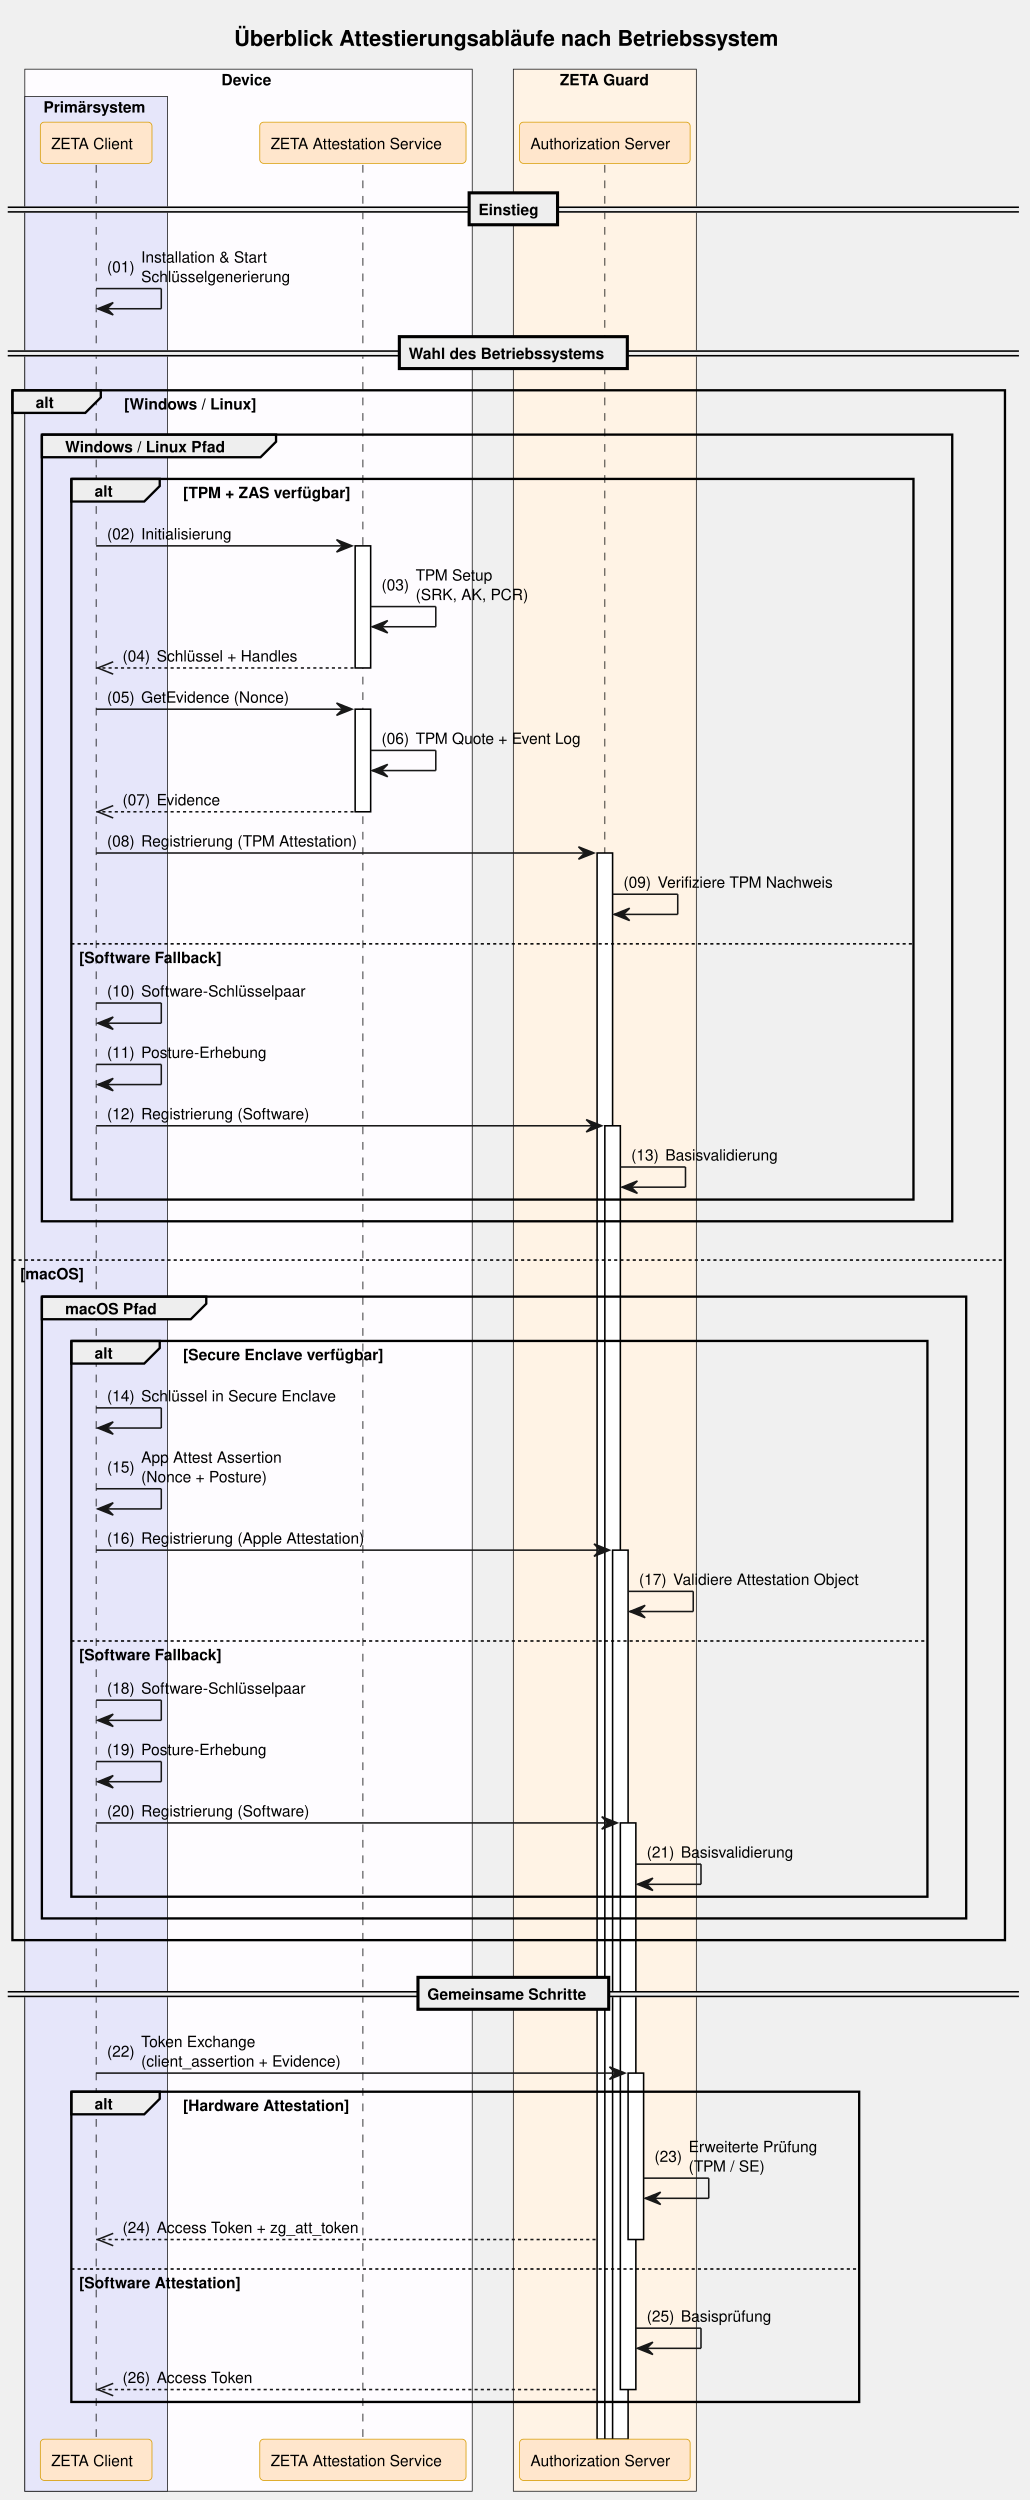
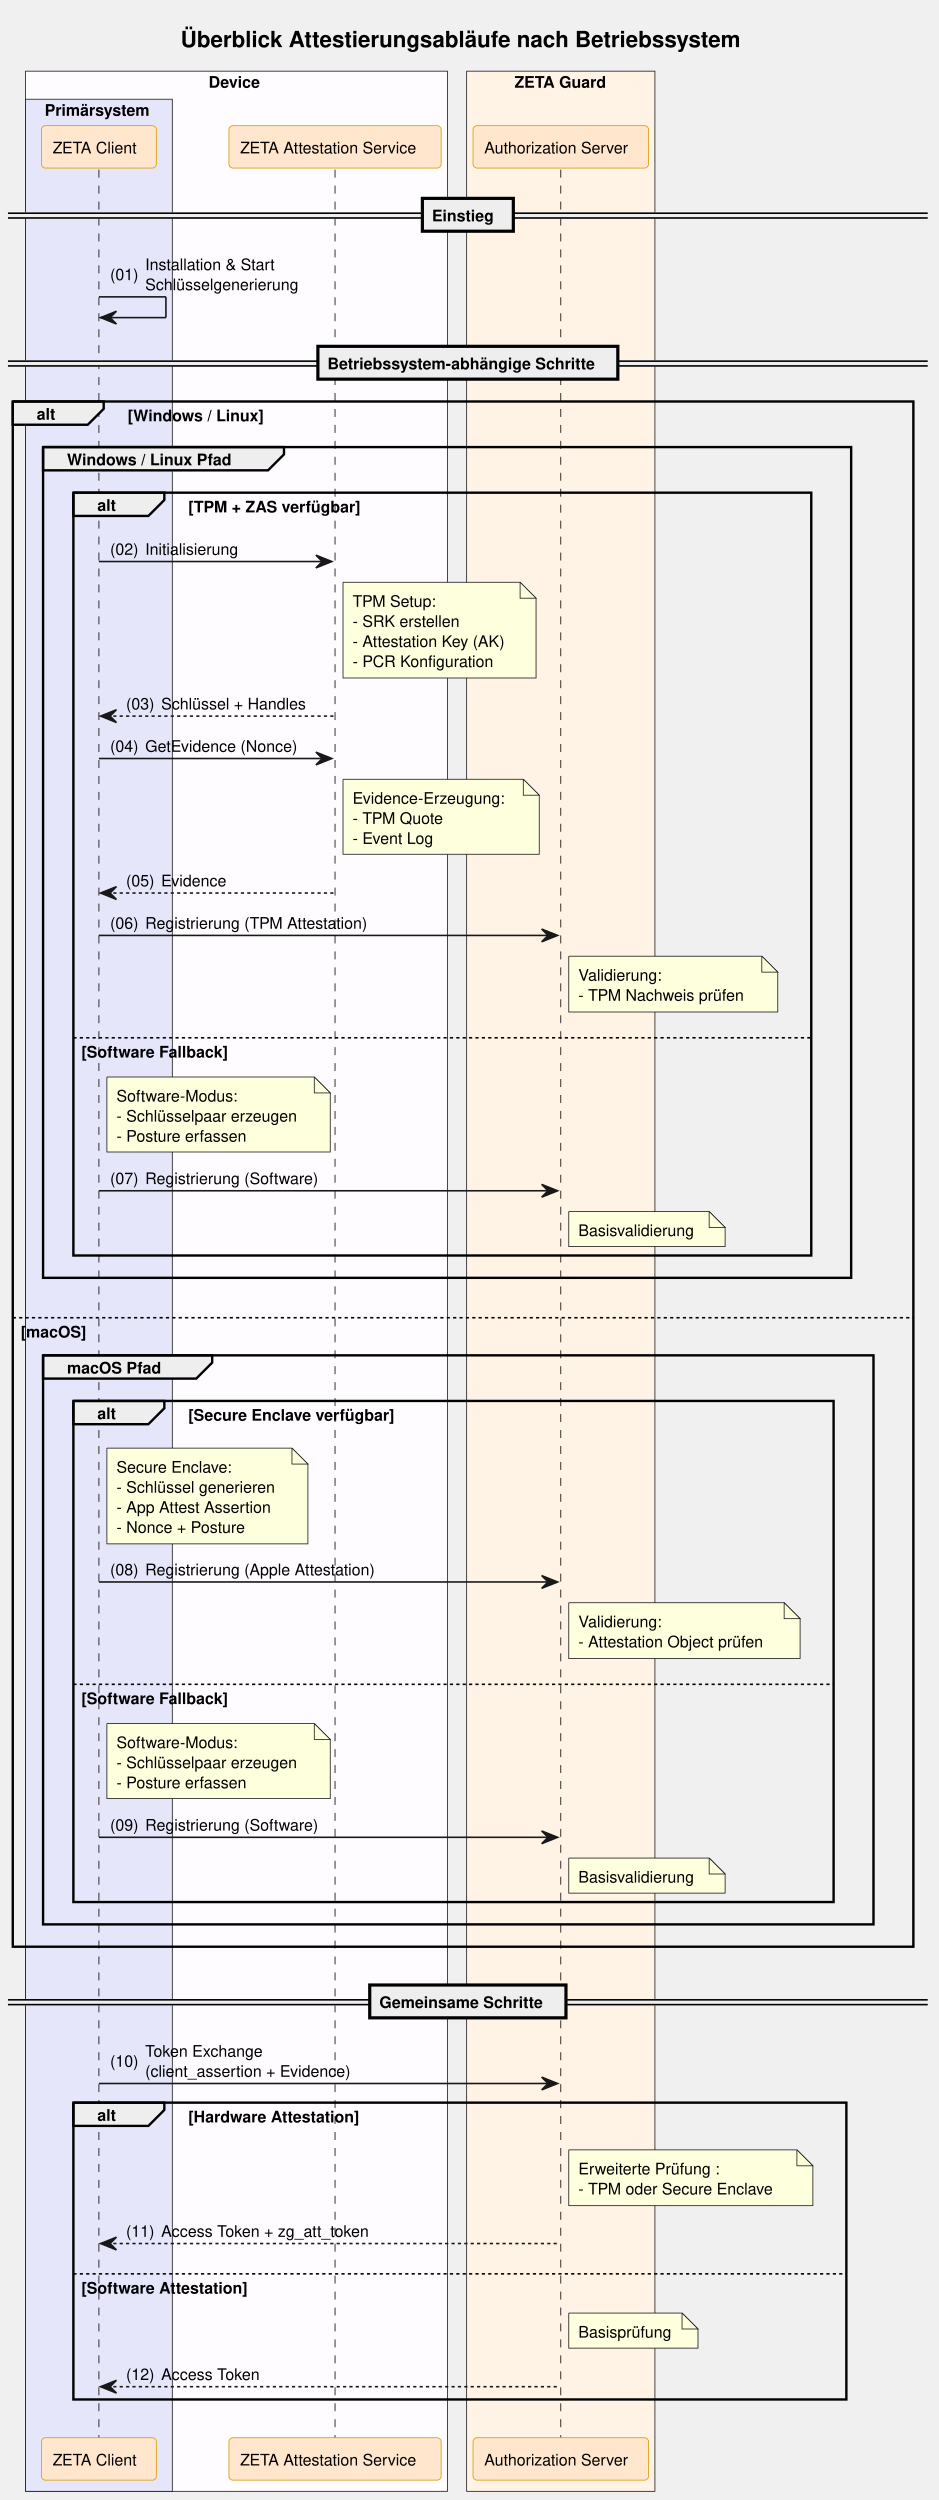
- <svg xmlns="http://www.w3.org/2000/svg" contentStyleType="text/css" height="1612px" preserveAspectRatio="none" style="width:664px;height:1612px;background:#FFFFFF;" version="1.1" viewBox="0 0 664 1612" width="664px" zoomAndPan="magnify">
+ <svg xmlns="http://www.w3.org/2000/svg" contentStyleType="text/css" height="1567px" preserveAspectRatio="none" style="width:588px;height:1567px;background:#FFFFFF;" version="1.1" viewBox="0 0 588 1567" width="588px" zoomAndPan="magnify">
  <defs />
  <g>
-     <rect fill="#FEFCFF" height="1561.75" style="stroke:#181818;stroke-width:0.5;" width="288.5" x="16" y="44.609" />
-     <text fill="#000000" font-family="Helvetica" font-size="10" font-weight="bold" x="142.75" y="54.99">Device</text>
-     <rect fill="#E6E6FA" height="1544.172" style="stroke:#181818;stroke-width:0.5;" width="92" x="16" y="62.188" />
+     <rect fill="#FEFCFF" height="1516.953" style="stroke:#181818;stroke-width:0.5;" width="264.5" x="16" y="44.609" />
+     <text fill="#000000" font-family="Helvetica" font-size="10" font-weight="bold" x="130.75" y="54.99">Device</text>
+     <rect fill="#E6E6FA" height="1499.375" style="stroke:#181818;stroke-width:0.5;" width="92" x="16" y="62.188" />
    <text fill="#000000" font-family="Helvetica" font-size="10" font-weight="bold" x="28" y="72.568">Primärsystem</text>
-     <rect fill="#FFF3E5" height="1561.75" style="stroke:#181818;stroke-width:0.5;" width="118" x="331" y="44.609" />
-     <text fill="#000000" font-family="Helvetica" font-size="10" font-weight="bold" x="361" y="54.99">ZETA Guard</text>
-     <text fill="#000000" font-family="Helvetica" font-size="14" font-weight="bold" x="151" y="29.533">Überblick Attestierungsabläufe nach Betriebssystem</text>
-     <line style="stroke:#000000;stroke-width:0.5;stroke-dasharray:5.0,5.0;" x1="62" x2="62" y1="106.344" y2="1572.781" />
-     <line style="stroke:#000000;stroke-width:0.5;stroke-dasharray:5.0,5.0;" x1="234" x2="234" y1="106.344" y2="1572.781" />
-     <rect fill="#FFFFFF" height="78.734" style="stroke:#000000;stroke-width:1.0;" width="10" x="229" y="351.969" />
-     <rect fill="#FFFFFF" height="66.156" style="stroke:#000000;stroke-width:1.0;" width="10" x="229" y="457.281" />
-     <line style="stroke:#000000;stroke-width:0.5;stroke-dasharray:5.0,5.0;" x1="390" x2="390" y1="106.344" y2="1572.781" />
-     <rect fill="#FFFFFF" height="1022.766" style="stroke:#000000;stroke-width:1.0;" width="10" x="385" y="550.016" />
-     <rect fill="#FFFFFF" height="846.875" style="stroke:#000000;stroke-width:1.0;" width="10" x="390" y="725.906" />
-     <rect fill="#FFFFFF" height="573.25" style="stroke:#000000;stroke-width:1.0;" width="10" x="395" y="999.531" />
-     <rect fill="#FFFFFF" height="365.359" style="stroke:#000000;stroke-width:1.0;" width="10" x="400" y="1175.422" />
-     <rect fill="#FFFFFF" height="107.312" style="stroke:#000000;stroke-width:1.0;" width="10" x="405" y="1336.734" />
+     <rect fill="#FFF3E5" height="1516.953" style="stroke:#181818;stroke-width:0.5;" width="118" x="292.5" y="44.609" />
+     <text fill="#000000" font-family="Helvetica" font-size="10" font-weight="bold" x="322.5" y="54.99">ZETA Guard</text>
+     <text fill="#000000" font-family="Helvetica" font-size="14" font-weight="bold" x="113.25" y="29.533">Überblick Attestierungsabläufe nach Betriebssystem</text>
+     <line style="stroke:#000000;stroke-width:0.5;stroke-dasharray:5.0,5.0;" x1="62" x2="62" y1="106.344" y2="1527.984" />
+     <line style="stroke:#000000;stroke-width:0.5;stroke-dasharray:5.0,5.0;" x1="210" x2="210" y1="106.344" y2="1527.984" />
+     <line style="stroke:#000000;stroke-width:0.5;stroke-dasharray:5.0,5.0;" x1="351.5" x2="351.5" y1="106.344" y2="1527.984" />
    <rect fill="#FFE6CC" height="26.578" rx="2.5" ry="2.5" style="stroke:#D79B00;stroke-width:0.5;" width="72" x="26" y="78.766" />
    <text fill="#000000" font-family="Helvetica" font-size="10" x="33" y="96.147">ZETA Client</text>
-     <rect fill="#FFE6CC" height="26.578" rx="2.5" ry="2.5" style="stroke:#D79B00;stroke-width:0.5;" width="133" x="167.5" y="78.766" />
-     <text fill="#000000" font-family="Helvetica" font-size="10" x="174.5" y="96.147">ZETA Attestation Service</text>
-     <rect fill="#FFE6CC" height="26.578" rx="2.5" ry="2.5" style="stroke:#D79B00;stroke-width:0.5;" width="110" x="335" y="78.766" />
-     <text fill="#000000" font-family="Helvetica" font-size="10" x="342" y="96.147">Authorization Server</text>
-     <rect fill="#FFE6CC" height="26.578" rx="2.5" ry="2.5" style="stroke:#D79B00;stroke-width:0.5;" width="72" x="26" y="1572.781" />
-     <text fill="#000000" font-family="Helvetica" font-size="10" x="33" y="1590.162">ZETA Client</text>
-     <rect fill="#FFE6CC" height="26.578" rx="2.5" ry="2.5" style="stroke:#D79B00;stroke-width:0.5;" width="133" x="167.5" y="1572.781" />
-     <text fill="#000000" font-family="Helvetica" font-size="10" x="174.5" y="1590.162">ZETA Attestation Service</text>
-     <rect fill="#FFE6CC" height="26.578" rx="2.5" ry="2.5" style="stroke:#D79B00;stroke-width:0.5;" width="110" x="335" y="1572.781" />
-     <text fill="#000000" font-family="Helvetica" font-size="10" x="342" y="1590.162">Authorization Server</text>
-     <rect fill="#EEEEEE" height="3" style="stroke:#EEEEEE;stroke-width:1.0;" width="652" x="5" y="133.633" />
-     <line style="stroke:#000000;stroke-width:1.0;" x1="5" x2="657" y1="133.633" y2="133.633" />
-     <line style="stroke:#000000;stroke-width:1.0;" x1="5" x2="657" y1="136.633" y2="136.633" />
-     <rect fill="#EEEEEE" height="20.578" style="stroke:#000000;stroke-width:2.0;" width="57" x="302.5" y="124.344" />
-     <text fill="#000000" font-family="Helvetica" font-size="10" font-weight="bold" x="308.5" y="138.725">Einstieg</text>
+     <rect fill="#FFE6CC" height="26.578" rx="2.5" ry="2.5" style="stroke:#D79B00;stroke-width:0.5;" width="133" x="143.5" y="78.766" />
+     <text fill="#000000" font-family="Helvetica" font-size="10" x="150.5" y="96.147">ZETA Attestation Service</text>
+     <rect fill="#FFE6CC" height="26.578" rx="2.5" ry="2.5" style="stroke:#D79B00;stroke-width:0.5;" width="110" x="296.5" y="78.766" />
+     <text fill="#000000" font-family="Helvetica" font-size="10" x="303.5" y="96.147">Authorization Server</text>
+     <rect fill="#FFE6CC" height="26.578" rx="2.5" ry="2.5" style="stroke:#D79B00;stroke-width:0.5;" width="72" x="26" y="1527.984" />
+     <text fill="#000000" font-family="Helvetica" font-size="10" x="33" y="1545.365">ZETA Client</text>
+     <rect fill="#FFE6CC" height="26.578" rx="2.5" ry="2.5" style="stroke:#D79B00;stroke-width:0.5;" width="133" x="143.5" y="1527.984" />
+     <text fill="#000000" font-family="Helvetica" font-size="10" x="150.5" y="1545.365">ZETA Attestation Service</text>
+     <rect fill="#FFE6CC" height="26.578" rx="2.5" ry="2.5" style="stroke:#D79B00;stroke-width:0.5;" width="110" x="296.5" y="1527.984" />
+     <text fill="#000000" font-family="Helvetica" font-size="10" x="303.5" y="1545.365">Authorization Server</text>
+     <rect fill="#EEEEEE" height="3" style="stroke:#EEEEEE;stroke-width:1.0;" width="576.5" x="5" y="133.633" />
+     <line style="stroke:#000000;stroke-width:1.0;" x1="5" x2="581.5" y1="133.633" y2="133.633" />
+     <line style="stroke:#000000;stroke-width:1.0;" x1="5" x2="581.5" y1="136.633" y2="136.633" />
+     <rect fill="#EEEEEE" height="20.578" style="stroke:#000000;stroke-width:2.0;" width="57" x="264.75" y="124.344" />
+     <text fill="#000000" font-family="Helvetica" font-size="10" font-weight="bold" x="270.75" y="138.725">Einstieg</text>
    <line style="stroke:#181818;stroke-width:1.0;" x1="62" x2="104" y1="186.078" y2="186.078" />
    <line style="stroke:#181818;stroke-width:1.0;" x1="104" x2="104" y1="186.078" y2="199.078" />
    <line style="stroke:#181818;stroke-width:1.0;" x1="63" x2="104" y1="199.078" y2="199.078" />
    <polygon fill="#181818" points="73,195.078,63,199.078,73,203.078,69,199.078" style="stroke:#181818;stroke-width:1.0;" />
    <text fill="#000000" font-family="Helvetica" font-size="10" x="69" y="175.592">(01)</text>
    <text fill="#000000" font-family="Helvetica" font-size="10" x="91" y="169.303">Installation &amp; Start</text>
    <text fill="#000000" font-family="Helvetica" font-size="10" x="91" y="181.881">Schlüsselgenerierung</text>
-     <rect fill="#EEEEEE" height="3" style="stroke:#EEEEEE;stroke-width:1.0;" width="652" x="5" y="226.367" />
-     <line style="stroke:#000000;stroke-width:1.0;" x1="5" x2="657" y1="226.367" y2="226.367" />
-     <line style="stroke:#000000;stroke-width:1.0;" x1="5" x2="657" y1="229.367" y2="229.367" />
-     <rect fill="#EEEEEE" height="20.578" style="stroke:#000000;stroke-width:2.0;" width="147" x="257.5" y="217.078" />
-     <text fill="#000000" font-family="Helvetica" font-size="10" font-weight="bold" x="263.5" y="231.459">Wahl des Betriebssystems</text>
+     <rect fill="#EEEEEE" height="3" style="stroke:#EEEEEE;stroke-width:1.0;" width="576.5" x="5" y="226.367" />
+     <line style="stroke:#000000;stroke-width:1.0;" x1="5" x2="581.5" y1="226.367" y2="226.367" />
+     <line style="stroke:#000000;stroke-width:1.0;" x1="5" x2="581.5" y1="229.367" y2="229.367" />
+     <rect fill="#EEEEEE" height="20.578" style="stroke:#000000;stroke-width:2.0;" width="188" x="199.25" y="217.078" />
+     <text fill="#000000" font-family="Helvetica" font-size="10" font-weight="bold" x="205.25" y="231.459">Betriebssystem-abhängige Schritte</text>
    <path d="M8,251.656 L65,251.656 L65,256.234 L55,266.234 L8,266.234 L8,251.656 " fill="#EEEEEE" style="stroke:#000000;stroke-width:1.5;" />
-     <rect fill="none" height="999.344" style="stroke:#000000;stroke-width:1.5;" width="640" x="8" y="251.656" />
+     <rect fill="none" height="968.547" style="stroke:#000000;stroke-width:1.5;" width="564.5" x="8" y="251.656" />
    <text fill="#000000" font-family="Helvetica" font-size="10" font-weight="bold" x="23" y="263.037">alt</text>
    <text fill="#000000" font-family="Helvetica" font-size="10" font-weight="bold" x="80" y="264.037">[Windows / Linux]</text>
-     <line style="stroke:#000000;stroke-width:1.0;stroke-dasharray:2.0,2.0;" x1="8" x2="648" y1="812.484" y2="812.484" />
-     <text fill="#000000" font-family="Helvetica" font-size="10" font-weight="bold" x="13" y="824.865">[macOS]</text>
+     <line style="stroke:#000000;stroke-width:1.0;stroke-dasharray:2.0,2.0;" x1="8" x2="572.5" y1="825.953" y2="825.953" />
+     <text fill="#000000" font-family="Helvetica" font-size="10" font-weight="bold" x="13" y="838.334">[macOS]</text>
    <path d="M27,280.234 L178,280.234 L178,284.812 L168,294.812 L27,294.812 L27,280.234 " fill="#EEEEEE" style="stroke:#000000;stroke-width:1.5;" />
-     <rect fill="none" height="507.25" style="stroke:#000000;stroke-width:1.5;" width="587" x="27" y="280.234" />
+     <rect fill="none" height="520.719" style="stroke:#000000;stroke-width:1.5;" width="506.5" x="27" y="280.234" />
    <text fill="#000000" font-family="Helvetica" font-size="10" font-weight="bold" x="42" y="291.615">Windows / Linux Pfad</text>
    <path d="M46,308.812 L103,308.812 L103,313.391 L93,323.391 L46,323.391 L46,308.812 " fill="#EEEEEE" style="stroke:#000000;stroke-width:1.5;" />
-     <rect fill="none" height="464.672" style="stroke:#000000;stroke-width:1.5;" width="543" x="46" y="308.812" />
+     <rect fill="none" height="478.141" style="stroke:#000000;stroke-width:1.5;" width="462.5" x="46" y="308.812" />
    <text fill="#000000" font-family="Helvetica" font-size="10" font-weight="bold" x="61" y="320.193">alt</text>
    <text fill="#000000" font-family="Helvetica" font-size="10" font-weight="bold" x="118" y="321.193">[TPM + ZAS verfügbar]</text>
-     <line style="stroke:#000000;stroke-width:1.0;stroke-dasharray:2.0,2.0;" x1="46" x2="589" y1="608.594" y2="608.594" />
-     <text fill="#000000" font-family="Helvetica" font-size="10" font-weight="bold" x="51" y="620.975">[Software Fallback]</text>
-     <polygon fill="#181818" points="217,347.969,227,351.969,217,355.969,221,351.969" style="stroke:#181818;stroke-width:1.0;" />
-     <line style="stroke:#181818;stroke-width:1.0;" x1="62" x2="223" y1="351.969" y2="351.969" />
+     <line style="stroke:#000000;stroke-width:1.0;stroke-dasharray:2.0,2.0;" x1="46" x2="508.5" y1="650.484" y2="650.484" />
+     <text fill="#000000" font-family="Helvetica" font-size="10" font-weight="bold" x="51" y="662.865">[Software Fallback]</text>
+     <polygon fill="#181818" points="198,347.969,208,351.969,198,355.969,202,351.969" style="stroke:#181818;stroke-width:1.0;" />
+     <line style="stroke:#181818;stroke-width:1.0;" x1="62" x2="204" y1="351.969" y2="351.969" />
    <text fill="#000000" font-family="Helvetica" font-size="10" x="69" y="347.772">(02)</text>
    <text fill="#000000" font-family="Helvetica" font-size="10" x="91" y="347.772">Initialisierung</text>
-     <line style="stroke:#181818;stroke-width:1.0;" x1="239" x2="281" y1="391.125" y2="391.125" />
-     <line style="stroke:#181818;stroke-width:1.0;" x1="281" x2="281" y1="391.125" y2="404.125" />
-     <line style="stroke:#181818;stroke-width:1.0;" x1="240" x2="281" y1="404.125" y2="404.125" />
-     <polygon fill="#181818" points="250,400.125,240,404.125,250,408.125,246,404.125" style="stroke:#181818;stroke-width:1.0;" />
-     <text fill="#000000" font-family="Helvetica" font-size="10" x="246" y="380.639">(03)</text>
-     <text fill="#000000" font-family="Helvetica" font-size="10" x="268" y="374.35">TPM Setup</text>
-     <text fill="#000000" font-family="Helvetica" font-size="10" x="268" y="386.928">(SRK, AK, PCR)</text>
-     <line style="stroke:#181818;stroke-width:1.0;" x1="63" x2="73" y1="430.703" y2="426.703" />
-     <line style="stroke:#181818;stroke-width:1.0;" x1="63" x2="73" y1="430.703" y2="434.703" />
-     <line style="stroke:#181818;stroke-width:1.0;stroke-dasharray:2.0,2.0;" x1="62" x2="228" y1="430.703" y2="430.703" />
-     <text fill="#000000" font-family="Helvetica" font-size="10" x="79" y="426.506">(04)</text>
-     <text fill="#000000" font-family="Helvetica" font-size="10" x="101" y="426.506">Schlüssel + Handles</text>
-     <polygon fill="#181818" points="217,453.281,227,457.281,217,461.281,221,457.281" style="stroke:#181818;stroke-width:1.0;" />
-     <line style="stroke:#181818;stroke-width:1.0;" x1="62" x2="223" y1="457.281" y2="457.281" />
-     <text fill="#000000" font-family="Helvetica" font-size="10" x="69" y="453.084">(05)</text>
-     <text fill="#000000" font-family="Helvetica" font-size="10" x="91" y="453.084">GetEvidence (Nonce)</text>
-     <line style="stroke:#181818;stroke-width:1.0;" x1="239" x2="281" y1="483.859" y2="483.859" />
-     <line style="stroke:#181818;stroke-width:1.0;" x1="281" x2="281" y1="483.859" y2="496.859" />
-     <line style="stroke:#181818;stroke-width:1.0;" x1="240" x2="281" y1="496.859" y2="496.859" />
-     <polygon fill="#181818" points="250,492.859,240,496.859,250,500.859,246,496.859" style="stroke:#181818;stroke-width:1.0;" />
-     <text fill="#000000" font-family="Helvetica" font-size="10" x="246" y="479.662">(06)</text>
-     <text fill="#000000" font-family="Helvetica" font-size="10" x="268" y="479.662">TPM Quote + Event Log</text>
-     <line style="stroke:#181818;stroke-width:1.0;" x1="63" x2="73" y1="523.438" y2="519.438" />
-     <line style="stroke:#181818;stroke-width:1.0;" x1="63" x2="73" y1="523.438" y2="527.438" />
-     <line style="stroke:#181818;stroke-width:1.0;stroke-dasharray:2.0,2.0;" x1="62" x2="228" y1="523.438" y2="523.438" />
-     <text fill="#000000" font-family="Helvetica" font-size="10" x="79" y="519.24">(07)</text>
-     <text fill="#000000" font-family="Helvetica" font-size="10" x="101" y="519.24">Evidence</text>
-     <polygon fill="#181818" points="373,546.016,383,550.016,373,554.016,377,550.016" style="stroke:#181818;stroke-width:1.0;" />
-     <line style="stroke:#181818;stroke-width:1.0;" x1="62" x2="379" y1="550.016" y2="550.016" />
-     <text fill="#000000" font-family="Helvetica" font-size="10" x="69" y="545.818">(08)</text>
-     <text fill="#000000" font-family="Helvetica" font-size="10" x="91" y="545.818">Registrierung (TPM Attestation)</text>
-     <line style="stroke:#181818;stroke-width:1.0;" x1="395" x2="437" y1="576.594" y2="576.594" />
-     <line style="stroke:#181818;stroke-width:1.0;" x1="437" x2="437" y1="576.594" y2="589.594" />
-     <line style="stroke:#181818;stroke-width:1.0;" x1="396" x2="437" y1="589.594" y2="589.594" />
-     <polygon fill="#181818" points="406,585.594,396,589.594,406,593.594,402,589.594" style="stroke:#181818;stroke-width:1.0;" />
-     <text fill="#000000" font-family="Helvetica" font-size="10" x="402" y="572.396">(09)</text>
-     <text fill="#000000" font-family="Helvetica" font-size="10" x="424" y="572.396">Verifiziere TPM Nachweis</text>
-     <line style="stroke:#181818;stroke-width:1.0;" x1="62" x2="104" y1="646.75" y2="646.75" />
-     <line style="stroke:#181818;stroke-width:1.0;" x1="104" x2="104" y1="646.75" y2="659.75" />
-     <line style="stroke:#181818;stroke-width:1.0;" x1="63" x2="104" y1="659.75" y2="659.75" />
-     <polygon fill="#181818" points="73,655.75,63,659.75,73,663.75,69,659.75" style="stroke:#181818;stroke-width:1.0;" />
-     <text fill="#000000" font-family="Helvetica" font-size="10" x="69" y="642.553">(10)</text>
-     <text fill="#000000" font-family="Helvetica" font-size="10" x="91" y="642.553">Software-Schlüsselpaar</text>
-     <line style="stroke:#181818;stroke-width:1.0;" x1="62" x2="104" y1="686.328" y2="686.328" />
-     <line style="stroke:#181818;stroke-width:1.0;" x1="104" x2="104" y1="686.328" y2="699.328" />
-     <line style="stroke:#181818;stroke-width:1.0;" x1="63" x2="104" y1="699.328" y2="699.328" />
-     <polygon fill="#181818" points="73,695.328,63,699.328,73,703.328,69,699.328" style="stroke:#181818;stroke-width:1.0;" />
-     <text fill="#000000" font-family="Helvetica" font-size="10" x="69" y="682.131">(11)</text>
-     <text fill="#000000" font-family="Helvetica" font-size="10" x="91" y="682.131">Posture-Erhebung</text>
-     <polygon fill="#181818" points="378,721.906,388,725.906,378,729.906,382,725.906" style="stroke:#181818;stroke-width:1.0;" />
-     <line style="stroke:#181818;stroke-width:1.0;" x1="62" x2="384" y1="725.906" y2="725.906" />
-     <text fill="#000000" font-family="Helvetica" font-size="10" x="69" y="721.709">(12)</text>
-     <text fill="#000000" font-family="Helvetica" font-size="10" x="91" y="721.709">Registrierung (Software)</text>
-     <line style="stroke:#181818;stroke-width:1.0;" x1="400" x2="442" y1="752.484" y2="752.484" />
-     <line style="stroke:#181818;stroke-width:1.0;" x1="442" x2="442" y1="752.484" y2="765.484" />
-     <line style="stroke:#181818;stroke-width:1.0;" x1="401" x2="442" y1="765.484" y2="765.484" />
-     <polygon fill="#181818" points="411,761.484,401,765.484,411,769.484,407,765.484" style="stroke:#181818;stroke-width:1.0;" />
-     <text fill="#000000" font-family="Helvetica" font-size="10" x="407" y="748.287">(13)</text>
-     <text fill="#000000" font-family="Helvetica" font-size="10" x="429" y="748.287">Basisvalidierung</text>
-     <path d="M27,836.062 L133,836.062 L133,840.641 L123,850.641 L27,850.641 L27,836.062 " fill="#EEEEEE" style="stroke:#000000;stroke-width:1.5;" />
-     <rect fill="none" height="400.938" style="stroke:#000000;stroke-width:1.5;" width="596" x="27" y="836.062" />
-     <text fill="#000000" font-family="Helvetica" font-size="10" font-weight="bold" x="42" y="847.443">macOS Pfad</text>
-     <path d="M46,864.641 L103,864.641 L103,869.219 L93,879.219 L46,879.219 L46,864.641 " fill="#EEEEEE" style="stroke:#000000;stroke-width:1.5;" />
-     <rect fill="none" height="358.359" style="stroke:#000000;stroke-width:1.5;" width="552" x="46" y="864.641" />
-     <text fill="#000000" font-family="Helvetica" font-size="10" font-weight="bold" x="61" y="876.021">alt</text>
-     <text fill="#000000" font-family="Helvetica" font-size="10" font-weight="bold" x="118" y="877.021">[Secure Enclave verfügbar]</text>
-     <line style="stroke:#000000;stroke-width:1.0;stroke-dasharray:2.0,2.0;" x1="46" x2="598" y1="1058.109" y2="1058.109" />
-     <text fill="#000000" font-family="Helvetica" font-size="10" font-weight="bold" x="51" y="1070.49">[Software Fallback]</text>
-     <line style="stroke:#181818;stroke-width:1.0;" x1="62" x2="104" y1="907.797" y2="907.797" />
-     <line style="stroke:#181818;stroke-width:1.0;" x1="104" x2="104" y1="907.797" y2="920.797" />
-     <line style="stroke:#181818;stroke-width:1.0;" x1="63" x2="104" y1="920.797" y2="920.797" />
-     <polygon fill="#181818" points="73,916.797,63,920.797,73,924.797,69,920.797" style="stroke:#181818;stroke-width:1.0;" />
-     <text fill="#000000" font-family="Helvetica" font-size="10" x="69" y="903.6">(14)</text>
-     <text fill="#000000" font-family="Helvetica" font-size="10" x="91" y="903.6">Schlüssel in Secure Enclave</text>
-     <line style="stroke:#181818;stroke-width:1.0;" x1="62" x2="104" y1="959.953" y2="959.953" />
-     <line style="stroke:#181818;stroke-width:1.0;" x1="104" x2="104" y1="959.953" y2="972.953" />
-     <line style="stroke:#181818;stroke-width:1.0;" x1="63" x2="104" y1="972.953" y2="972.953" />
-     <polygon fill="#181818" points="73,968.953,63,972.953,73,976.953,69,972.953" style="stroke:#181818;stroke-width:1.0;" />
-     <text fill="#000000" font-family="Helvetica" font-size="10" x="69" y="949.467">(15)</text>
-     <text fill="#000000" font-family="Helvetica" font-size="10" x="91" y="943.178">App Attest Assertion</text>
-     <text fill="#000000" font-family="Helvetica" font-size="10" x="91" y="955.756">(Nonce + Posture)</text>
-     <polygon fill="#181818" points="383,995.531,393,999.531,383,1003.531,387,999.531" style="stroke:#181818;stroke-width:1.0;" />
-     <line style="stroke:#181818;stroke-width:1.0;" x1="62" x2="389" y1="999.531" y2="999.531" />
-     <text fill="#000000" font-family="Helvetica" font-size="10" x="69" y="995.334">(16)</text>
-     <text fill="#000000" font-family="Helvetica" font-size="10" x="91" y="995.334">Registrierung (Apple Attestation)</text>
-     <line style="stroke:#181818;stroke-width:1.0;" x1="405" x2="447" y1="1026.109" y2="1026.109" />
-     <line style="stroke:#181818;stroke-width:1.0;" x1="447" x2="447" y1="1026.109" y2="1039.109" />
-     <line style="stroke:#181818;stroke-width:1.0;" x1="406" x2="447" y1="1039.109" y2="1039.109" />
-     <polygon fill="#181818" points="416,1035.109,406,1039.109,416,1043.109,412,1039.109" style="stroke:#181818;stroke-width:1.0;" />
-     <text fill="#000000" font-family="Helvetica" font-size="10" x="412" y="1021.912">(17)</text>
-     <text fill="#000000" font-family="Helvetica" font-size="10" x="434" y="1021.912">Validiere Attestation Object</text>
-     <line style="stroke:#181818;stroke-width:1.0;" x1="62" x2="104" y1="1096.266" y2="1096.266" />
-     <line style="stroke:#181818;stroke-width:1.0;" x1="104" x2="104" y1="1096.266" y2="1109.266" />
-     <line style="stroke:#181818;stroke-width:1.0;" x1="63" x2="104" y1="1109.266" y2="1109.266" />
-     <polygon fill="#181818" points="73,1105.266,63,1109.266,73,1113.266,69,1109.266" style="stroke:#181818;stroke-width:1.0;" />
-     <text fill="#000000" font-family="Helvetica" font-size="10" x="69" y="1092.068">(18)</text>
-     <text fill="#000000" font-family="Helvetica" font-size="10" x="91" y="1092.068">Software-Schlüsselpaar</text>
-     <line style="stroke:#181818;stroke-width:1.0;" x1="62" x2="104" y1="1135.844" y2="1135.844" />
-     <line style="stroke:#181818;stroke-width:1.0;" x1="104" x2="104" y1="1135.844" y2="1148.844" />
-     <line style="stroke:#181818;stroke-width:1.0;" x1="63" x2="104" y1="1148.844" y2="1148.844" />
-     <polygon fill="#181818" points="73,1144.844,63,1148.844,73,1152.844,69,1148.844" style="stroke:#181818;stroke-width:1.0;" />
-     <text fill="#000000" font-family="Helvetica" font-size="10" x="69" y="1131.647">(19)</text>
-     <text fill="#000000" font-family="Helvetica" font-size="10" x="91" y="1131.647">Posture-Erhebung</text>
-     <polygon fill="#181818" points="388,1171.422,398,1175.422,388,1179.422,392,1175.422" style="stroke:#181818;stroke-width:1.0;" />
-     <line style="stroke:#181818;stroke-width:1.0;" x1="62" x2="394" y1="1175.422" y2="1175.422" />
-     <text fill="#000000" font-family="Helvetica" font-size="10" x="69" y="1171.225">(20)</text>
-     <text fill="#000000" font-family="Helvetica" font-size="10" x="91" y="1171.225">Registrierung (Software)</text>
-     <line style="stroke:#181818;stroke-width:1.0;" x1="410" x2="452" y1="1202" y2="1202" />
-     <line style="stroke:#181818;stroke-width:1.0;" x1="452" x2="452" y1="1202" y2="1215" />
-     <line style="stroke:#181818;stroke-width:1.0;" x1="411" x2="452" y1="1215" y2="1215" />
-     <polygon fill="#181818" points="421,1211,411,1215,421,1219,417,1215" style="stroke:#181818;stroke-width:1.0;" />
-     <text fill="#000000" font-family="Helvetica" font-size="10" x="417" y="1197.803">(21)</text>
-     <text fill="#000000" font-family="Helvetica" font-size="10" x="439" y="1197.803">Basisvalidierung</text>
-     <rect fill="#EEEEEE" height="3" style="stroke:#EEEEEE;stroke-width:1.0;" width="652" x="5" y="1284.289" />
-     <line style="stroke:#000000;stroke-width:1.0;" x1="5" x2="657" y1="1284.289" y2="1284.289" />
-     <line style="stroke:#000000;stroke-width:1.0;" x1="5" x2="657" y1="1287.289" y2="1287.289" />
-     <rect fill="#EEEEEE" height="20.578" style="stroke:#000000;stroke-width:2.0;" width="123" x="269.5" y="1275" />
-     <text fill="#000000" font-family="Helvetica" font-size="10" font-weight="bold" x="275.5" y="1289.381">Gemeinsame Schritte</text>
-     <polygon fill="#181818" points="393,1332.734,403,1336.734,393,1340.734,397,1336.734" style="stroke:#181818;stroke-width:1.0;" />
-     <line style="stroke:#181818;stroke-width:1.0;" x1="62" x2="399" y1="1336.734" y2="1336.734" />
-     <text fill="#000000" font-family="Helvetica" font-size="10" x="69" y="1326.248">(22)</text>
-     <text fill="#000000" font-family="Helvetica" font-size="10" x="91" y="1319.959">Token Exchange</text>
-     <text fill="#000000" font-family="Helvetica" font-size="10" x="91" y="1332.537">(client_assertion + Evidence)</text>
-     <path d="M46,1348.734 L103,1348.734 L103,1353.312 L93,1363.312 L46,1363.312 L46,1348.734 " fill="#EEEEEE" style="stroke:#000000;stroke-width:1.5;" />
-     <rect fill="none" height="200.047" style="stroke:#000000;stroke-width:1.5;" width="508" x="46" y="1348.734" />
-     <text fill="#000000" font-family="Helvetica" font-size="10" font-weight="bold" x="61" y="1360.115">alt</text>
-     <text fill="#000000" font-family="Helvetica" font-size="10" font-weight="bold" x="118" y="1361.115">[Hardware Attestation]</text>
-     <line style="stroke:#000000;stroke-width:1.0;stroke-dasharray:2.0,2.0;" x1="46" x2="554" y1="1463.047" y2="1463.047" />
-     <text fill="#000000" font-family="Helvetica" font-size="10" font-weight="bold" x="51" y="1475.428">[Software Attestation]</text>
-     <line style="stroke:#181818;stroke-width:1.0;" x1="415" x2="457" y1="1404.469" y2="1404.469" />
-     <line style="stroke:#181818;stroke-width:1.0;" x1="457" x2="457" y1="1404.469" y2="1417.469" />
-     <line style="stroke:#181818;stroke-width:1.0;" x1="416" x2="457" y1="1417.469" y2="1417.469" />
-     <polygon fill="#181818" points="426,1413.469,416,1417.469,426,1421.469,422,1417.469" style="stroke:#181818;stroke-width:1.0;" />
-     <text fill="#000000" font-family="Helvetica" font-size="10" x="422" y="1393.982">(23)</text>
-     <text fill="#000000" font-family="Helvetica" font-size="10" x="444" y="1387.693">Erweiterte Prüfung</text>
-     <text fill="#000000" font-family="Helvetica" font-size="10" x="444" y="1400.272">(TPM / SE)</text>
-     <line style="stroke:#181818;stroke-width:1.0;" x1="63" x2="73" y1="1444.047" y2="1440.047" />
-     <line style="stroke:#181818;stroke-width:1.0;" x1="63" x2="73" y1="1444.047" y2="1448.047" />
-     <line style="stroke:#181818;stroke-width:1.0;stroke-dasharray:2.0,2.0;" x1="62" x2="384" y1="1444.047" y2="1444.047" />
-     <text fill="#000000" font-family="Helvetica" font-size="10" x="79" y="1439.85">(24)</text>
-     <text fill="#000000" font-family="Helvetica" font-size="10" x="101" y="1439.85">Access Token + zg_att_token</text>
-     <line style="stroke:#181818;stroke-width:1.0;" x1="410" x2="452" y1="1501.203" y2="1501.203" />
-     <line style="stroke:#181818;stroke-width:1.0;" x1="452" x2="452" y1="1501.203" y2="1514.203" />
-     <line style="stroke:#181818;stroke-width:1.0;" x1="411" x2="452" y1="1514.203" y2="1514.203" />
-     <polygon fill="#181818" points="421,1510.203,411,1514.203,421,1518.203,417,1514.203" style="stroke:#181818;stroke-width:1.0;" />
-     <text fill="#000000" font-family="Helvetica" font-size="10" x="417" y="1497.006">(25)</text>
-     <text fill="#000000" font-family="Helvetica" font-size="10" x="439" y="1497.006">Basisprüfung</text>
-     <line style="stroke:#181818;stroke-width:1.0;" x1="63" x2="73" y1="1540.781" y2="1536.781" />
-     <line style="stroke:#181818;stroke-width:1.0;" x1="63" x2="73" y1="1540.781" y2="1544.781" />
-     <line style="stroke:#181818;stroke-width:1.0;stroke-dasharray:2.0,2.0;" x1="62" x2="384" y1="1540.781" y2="1540.781" />
-     <text fill="#000000" font-family="Helvetica" font-size="10" x="79" y="1536.584">(26)</text>
-     <text fill="#000000" font-family="Helvetica" font-size="10" x="101" y="1536.584">Access Token</text>
+     <path d="M215,364.969 L215,424.969 L336,424.969 L336,374.969 L326,364.969 L215,364.969 " fill="#FEFFDD" style="stroke:#181818;stroke-width:0.5;" />
+     <path d="M326,364.969 L326,374.969 L336,374.969 L326,364.969 " fill="#FEFFDD" style="stroke:#181818;stroke-width:0.5;" />
+     <text fill="#000000" font-family="Helvetica" font-size="10" x="221" y="380.35">TPM Setup:</text>
+     <text fill="#000000" font-family="Helvetica" font-size="10" x="221" y="392.928">- SRK erstellen</text>
+     <text fill="#000000" font-family="Helvetica" font-size="10" x="221" y="405.506">- Attestation Key (AK)</text>
+     <text fill="#000000" font-family="Helvetica" font-size="10" x="221" y="418.084">- PCR Konfiguration</text>
+     <polygon fill="#181818" points="73,444.859,63,448.859,73,452.859,69,448.859" style="stroke:#181818;stroke-width:1.0;" />
+     <line style="stroke:#181818;stroke-width:1.0;stroke-dasharray:2.0,2.0;" x1="67" x2="209" y1="448.859" y2="448.859" />
+     <text fill="#000000" font-family="Helvetica" font-size="10" x="79" y="444.662">(03)</text>
+     <text fill="#000000" font-family="Helvetica" font-size="10" x="101" y="444.662">Schlüssel + Handles</text>
+     <polygon fill="#181818" points="198,471.438,208,475.438,198,479.438,202,475.438" style="stroke:#181818;stroke-width:1.0;" />
+     <line style="stroke:#181818;stroke-width:1.0;" x1="62" x2="204" y1="475.438" y2="475.438" />
+     <text fill="#000000" font-family="Helvetica" font-size="10" x="69" y="471.24">(04)</text>
+     <text fill="#000000" font-family="Helvetica" font-size="10" x="91" y="471.24">GetEvidence (Nonce)</text>
+     <path d="M215,488.438 L215,535.438 L338,535.438 L338,498.438 L328,488.438 L215,488.438 " fill="#FEFFDD" style="stroke:#181818;stroke-width:0.5;" />
+     <path d="M328,488.438 L328,498.438 L338,498.438 L328,488.438 " fill="#FEFFDD" style="stroke:#181818;stroke-width:0.5;" />
+     <text fill="#000000" font-family="Helvetica" font-size="10" x="221" y="503.818">Evidence-Erzeugung:</text>
+     <text fill="#000000" font-family="Helvetica" font-size="10" x="221" y="516.396">- TPM Quote</text>
+     <text fill="#000000" font-family="Helvetica" font-size="10" x="221" y="528.975">- Event Log</text>
+     <polygon fill="#181818" points="73,555.75,63,559.75,73,563.75,69,559.75" style="stroke:#181818;stroke-width:1.0;" />
+     <line style="stroke:#181818;stroke-width:1.0;stroke-dasharray:2.0,2.0;" x1="67" x2="209" y1="559.75" y2="559.75" />
+     <text fill="#000000" font-family="Helvetica" font-size="10" x="79" y="555.553">(05)</text>
+     <text fill="#000000" font-family="Helvetica" font-size="10" x="101" y="555.553">Evidence</text>
+     <polygon fill="#181818" points="339.5,582.328,349.5,586.328,339.5,590.328,343.5,586.328" style="stroke:#181818;stroke-width:1.0;" />
+     <line style="stroke:#181818;stroke-width:1.0;" x1="62" x2="345.5" y1="586.328" y2="586.328" />
+     <text fill="#000000" font-family="Helvetica" font-size="10" x="69" y="582.131">(06)</text>
+     <text fill="#000000" font-family="Helvetica" font-size="10" x="91" y="582.131">Registrierung (TPM Attestation)</text>
+     <path d="M356.5,599.328 L356.5,634.328 L487.5,634.328 L487.5,609.328 L477.5,599.328 L356.5,599.328 " fill="#FEFFDD" style="stroke:#181818;stroke-width:0.5;" />
+     <path d="M477.5,599.328 L477.5,609.328 L487.5,609.328 L477.5,599.328 " fill="#FEFFDD" style="stroke:#181818;stroke-width:0.5;" />
+     <text fill="#000000" font-family="Helvetica" font-size="10" x="362.5" y="614.709">Validierung:</text>
+     <text fill="#000000" font-family="Helvetica" font-size="10" x="362.5" y="627.287">- TPM Nachweis prüfen</text>
+     <path d="M67,675.062 L67,722.062 L207,722.062 L207,685.062 L197,675.062 L67,675.062 " fill="#FEFFDD" style="stroke:#181818;stroke-width:0.5;" />
+     <path d="M197,675.062 L197,685.062 L207,685.062 L197,675.062 " fill="#FEFFDD" style="stroke:#181818;stroke-width:0.5;" />
+     <text fill="#000000" font-family="Helvetica" font-size="10" x="73" y="690.443">Software-Modus:</text>
+     <text fill="#000000" font-family="Helvetica" font-size="10" x="73" y="703.021">- Schlüsselpaar erzeugen</text>
+     <text fill="#000000" font-family="Helvetica" font-size="10" x="73" y="715.6">- Posture erfassen</text>
+     <polygon fill="#181818" points="339.5,742.375,349.5,746.375,339.5,750.375,343.5,746.375" style="stroke:#181818;stroke-width:1.0;" />
+     <line style="stroke:#181818;stroke-width:1.0;" x1="62" x2="345.5" y1="746.375" y2="746.375" />
+     <text fill="#000000" font-family="Helvetica" font-size="10" x="69" y="742.178">(07)</text>
+     <text fill="#000000" font-family="Helvetica" font-size="10" x="91" y="742.178">Registrierung (Software)</text>
+     <path d="M356.5,759.375 L356.5,781.375 L454.5,781.375 L454.5,769.375 L444.5,759.375 L356.5,759.375 " fill="#FEFFDD" style="stroke:#181818;stroke-width:0.5;" />
+     <path d="M444.5,759.375 L444.5,769.375 L454.5,769.375 L444.5,759.375 " fill="#FEFFDD" style="stroke:#181818;stroke-width:0.5;" />
+     <text fill="#000000" font-family="Helvetica" font-size="10" x="362.5" y="774.756">Basisvalidierung</text>
+     <path d="M27,849.531 L133,849.531 L133,854.109 L123,864.109 L27,864.109 L27,849.531 " fill="#EEEEEE" style="stroke:#000000;stroke-width:1.5;" />
+     <rect fill="none" height="356.672" style="stroke:#000000;stroke-width:1.5;" width="520.5" x="27" y="849.531" />
+     <text fill="#000000" font-family="Helvetica" font-size="10" font-weight="bold" x="42" y="860.912">macOS Pfad</text>
+     <path d="M46,878.109 L103,878.109 L103,882.688 L93,892.688 L46,892.688 L46,878.109 " fill="#EEEEEE" style="stroke:#000000;stroke-width:1.5;" />
+     <rect fill="none" height="314.094" style="stroke:#000000;stroke-width:1.5;" width="476.5" x="46" y="878.109" />
+     <text fill="#000000" font-family="Helvetica" font-size="10" font-weight="bold" x="61" y="889.49">alt</text>
+     <text fill="#000000" font-family="Helvetica" font-size="10" font-weight="bold" x="118" y="890.49">[Secure Enclave verfügbar]</text>
+     <line style="stroke:#000000;stroke-width:1.0;stroke-dasharray:2.0,2.0;" x1="46" x2="522.5" y1="1055.734" y2="1055.734" />
+     <text fill="#000000" font-family="Helvetica" font-size="10" font-weight="bold" x="51" y="1068.115">[Software Fallback]</text>
+     <path d="M67,907.688 L67,967.688 L193,967.688 L193,917.688 L183,907.688 L67,907.688 " fill="#FEFFDD" style="stroke:#181818;stroke-width:0.5;" />
+     <path d="M183,907.688 L183,917.688 L193,917.688 L183,907.688 " fill="#FEFFDD" style="stroke:#181818;stroke-width:0.5;" />
+     <text fill="#000000" font-family="Helvetica" font-size="10" x="73" y="923.068">Secure Enclave:</text>
+     <text fill="#000000" font-family="Helvetica" font-size="10" x="73" y="935.646">- Schlüssel generieren</text>
+     <text fill="#000000" font-family="Helvetica" font-size="10" x="73" y="948.225">- App Attest Assertion</text>
+     <text fill="#000000" font-family="Helvetica" font-size="10" x="73" y="960.803">- Nonce + Posture</text>
+     <polygon fill="#181818" points="339.5,987.578,349.5,991.578,339.5,995.578,343.5,991.578" style="stroke:#181818;stroke-width:1.0;" />
+     <line style="stroke:#181818;stroke-width:1.0;" x1="62" x2="345.5" y1="991.578" y2="991.578" />
+     <text fill="#000000" font-family="Helvetica" font-size="10" x="69" y="987.381">(08)</text>
+     <text fill="#000000" font-family="Helvetica" font-size="10" x="91" y="987.381">Registrierung (Apple Attestation)</text>
+     <path d="M356.5,1004.578 L356.5,1039.578 L501.5,1039.578 L501.5,1014.578 L491.5,1004.578 L356.5,1004.578 " fill="#FEFFDD" style="stroke:#181818;stroke-width:0.5;" />
+     <path d="M491.5,1004.578 L491.5,1014.578 L501.5,1014.578 L491.5,1004.578 " fill="#FEFFDD" style="stroke:#181818;stroke-width:0.5;" />
+     <text fill="#000000" font-family="Helvetica" font-size="10" x="362.5" y="1019.959">Validierung:</text>
+     <text fill="#000000" font-family="Helvetica" font-size="10" x="362.5" y="1032.537">- Attestation Object prüfen</text>
+     <path d="M67,1080.312 L67,1127.312 L207,1127.312 L207,1090.312 L197,1080.312 L67,1080.312 " fill="#FEFFDD" style="stroke:#181818;stroke-width:0.5;" />
+     <path d="M197,1080.312 L197,1090.312 L207,1090.312 L197,1080.312 " fill="#FEFFDD" style="stroke:#181818;stroke-width:0.5;" />
+     <text fill="#000000" font-family="Helvetica" font-size="10" x="73" y="1095.693">Software-Modus:</text>
+     <text fill="#000000" font-family="Helvetica" font-size="10" x="73" y="1108.272">- Schlüsselpaar erzeugen</text>
+     <text fill="#000000" font-family="Helvetica" font-size="10" x="73" y="1120.85">- Posture erfassen</text>
+     <polygon fill="#181818" points="339.5,1147.625,349.5,1151.625,339.5,1155.625,343.5,1151.625" style="stroke:#181818;stroke-width:1.0;" />
+     <line style="stroke:#181818;stroke-width:1.0;" x1="62" x2="345.5" y1="1151.625" y2="1151.625" />
+     <text fill="#000000" font-family="Helvetica" font-size="10" x="69" y="1147.428">(09)</text>
+     <text fill="#000000" font-family="Helvetica" font-size="10" x="91" y="1147.428">Registrierung (Software)</text>
+     <path d="M356.5,1164.625 L356.5,1186.625 L454.5,1186.625 L454.5,1174.625 L444.5,1164.625 L356.5,1164.625 " fill="#FEFFDD" style="stroke:#181818;stroke-width:0.5;" />
+     <path d="M444.5,1164.625 L444.5,1174.625 L454.5,1174.625 L444.5,1164.625 " fill="#FEFFDD" style="stroke:#181818;stroke-width:0.5;" />
+     <text fill="#000000" font-family="Helvetica" font-size="10" x="362.5" y="1180.006">Basisvalidierung</text>
+     <rect fill="#EEEEEE" height="3" style="stroke:#EEEEEE;stroke-width:1.0;" width="576.5" x="5" y="1253.492" />
+     <line style="stroke:#000000;stroke-width:1.0;" x1="5" x2="581.5" y1="1253.492" y2="1253.492" />
+     <line style="stroke:#000000;stroke-width:1.0;" x1="5" x2="581.5" y1="1256.492" y2="1256.492" />
+     <rect fill="#EEEEEE" height="20.578" style="stroke:#000000;stroke-width:2.0;" width="123" x="231.75" y="1244.203" />
+     <text fill="#000000" font-family="Helvetica" font-size="10" font-weight="bold" x="237.75" y="1258.584">Gemeinsame Schritte</text>
+     <polygon fill="#181818" points="339.5,1301.938,349.5,1305.938,339.5,1309.938,343.5,1305.938" style="stroke:#181818;stroke-width:1.0;" />
+     <line style="stroke:#181818;stroke-width:1.0;" x1="62" x2="345.5" y1="1305.938" y2="1305.938" />
+     <text fill="#000000" font-family="Helvetica" font-size="10" x="69" y="1295.451">(10)</text>
+     <text fill="#000000" font-family="Helvetica" font-size="10" x="91" y="1289.162">Token Exchange</text>
+     <text fill="#000000" font-family="Helvetica" font-size="10" x="91" y="1301.74">(client_assertion + Evidence)</text>
+     <path d="M46,1317.938 L103,1317.938 L103,1322.516 L93,1332.516 L46,1332.516 L46,1317.938 " fill="#EEEEEE" style="stroke:#000000;stroke-width:1.5;" />
+     <rect fill="none" height="186.047" style="stroke:#000000;stroke-width:1.5;" width="484.5" x="46" y="1317.938" />
+     <text fill="#000000" font-family="Helvetica" font-size="10" font-weight="bold" x="61" y="1329.318">alt</text>
+     <text fill="#000000" font-family="Helvetica" font-size="10" font-weight="bold" x="118" y="1330.318">[Hardware Attestation]</text>
+     <line style="stroke:#000000;stroke-width:1.0;stroke-dasharray:2.0,2.0;" x1="46" x2="530.5" y1="1425.25" y2="1425.25" />
+     <text fill="#000000" font-family="Helvetica" font-size="10" font-weight="bold" x="51" y="1437.631">[Software Attestation]</text>
+     <path d="M356.5,1347.516 L356.5,1382.516 L509.5,1382.516 L509.5,1357.516 L499.5,1347.516 L356.5,1347.516 " fill="#FEFFDD" style="stroke:#181818;stroke-width:0.5;" />
+     <path d="M499.5,1347.516 L499.5,1357.516 L509.5,1357.516 L499.5,1347.516 " fill="#FEFFDD" style="stroke:#181818;stroke-width:0.5;" />
+     <text fill="#000000" font-family="Helvetica" font-size="10" x="362.5" y="1362.897">Erweiterte Prüfung :</text>
+     <text fill="#000000" font-family="Helvetica" font-size="10" x="362.5" y="1375.475">- TPM oder Secure Enclave</text>
+     <polygon fill="#181818" points="73,1402.25,63,1406.25,73,1410.25,69,1406.25" style="stroke:#181818;stroke-width:1.0;" />
+     <line style="stroke:#181818;stroke-width:1.0;stroke-dasharray:2.0,2.0;" x1="67" x2="350.5" y1="1406.25" y2="1406.25" />
+     <text fill="#000000" font-family="Helvetica" font-size="10" x="79" y="1402.053">(11)</text>
+     <text fill="#000000" font-family="Helvetica" font-size="10" x="101" y="1402.053">Access Token + zg_att_token</text>
+     <path d="M356.5,1449.828 L356.5,1471.828 L437.5,1471.828 L437.5,1459.828 L427.5,1449.828 L356.5,1449.828 " fill="#FEFFDD" style="stroke:#181818;stroke-width:0.5;" />
+     <path d="M427.5,1449.828 L427.5,1459.828 L437.5,1459.828 L427.5,1449.828 " fill="#FEFFDD" style="stroke:#181818;stroke-width:0.5;" />
+     <text fill="#000000" font-family="Helvetica" font-size="10" x="362.5" y="1465.209">Basisprüfung</text>
+     <polygon fill="#181818" points="73,1491.984,63,1495.984,73,1499.984,69,1495.984" style="stroke:#181818;stroke-width:1.0;" />
+     <line style="stroke:#181818;stroke-width:1.0;stroke-dasharray:2.0,2.0;" x1="67" x2="350.5" y1="1495.984" y2="1495.984" />
+     <text fill="#000000" font-family="Helvetica" font-size="10" x="79" y="1491.787">(12)</text>
+     <text fill="#000000" font-family="Helvetica" font-size="10" x="101" y="1491.787">Access Token</text>
  </g>
</svg>
